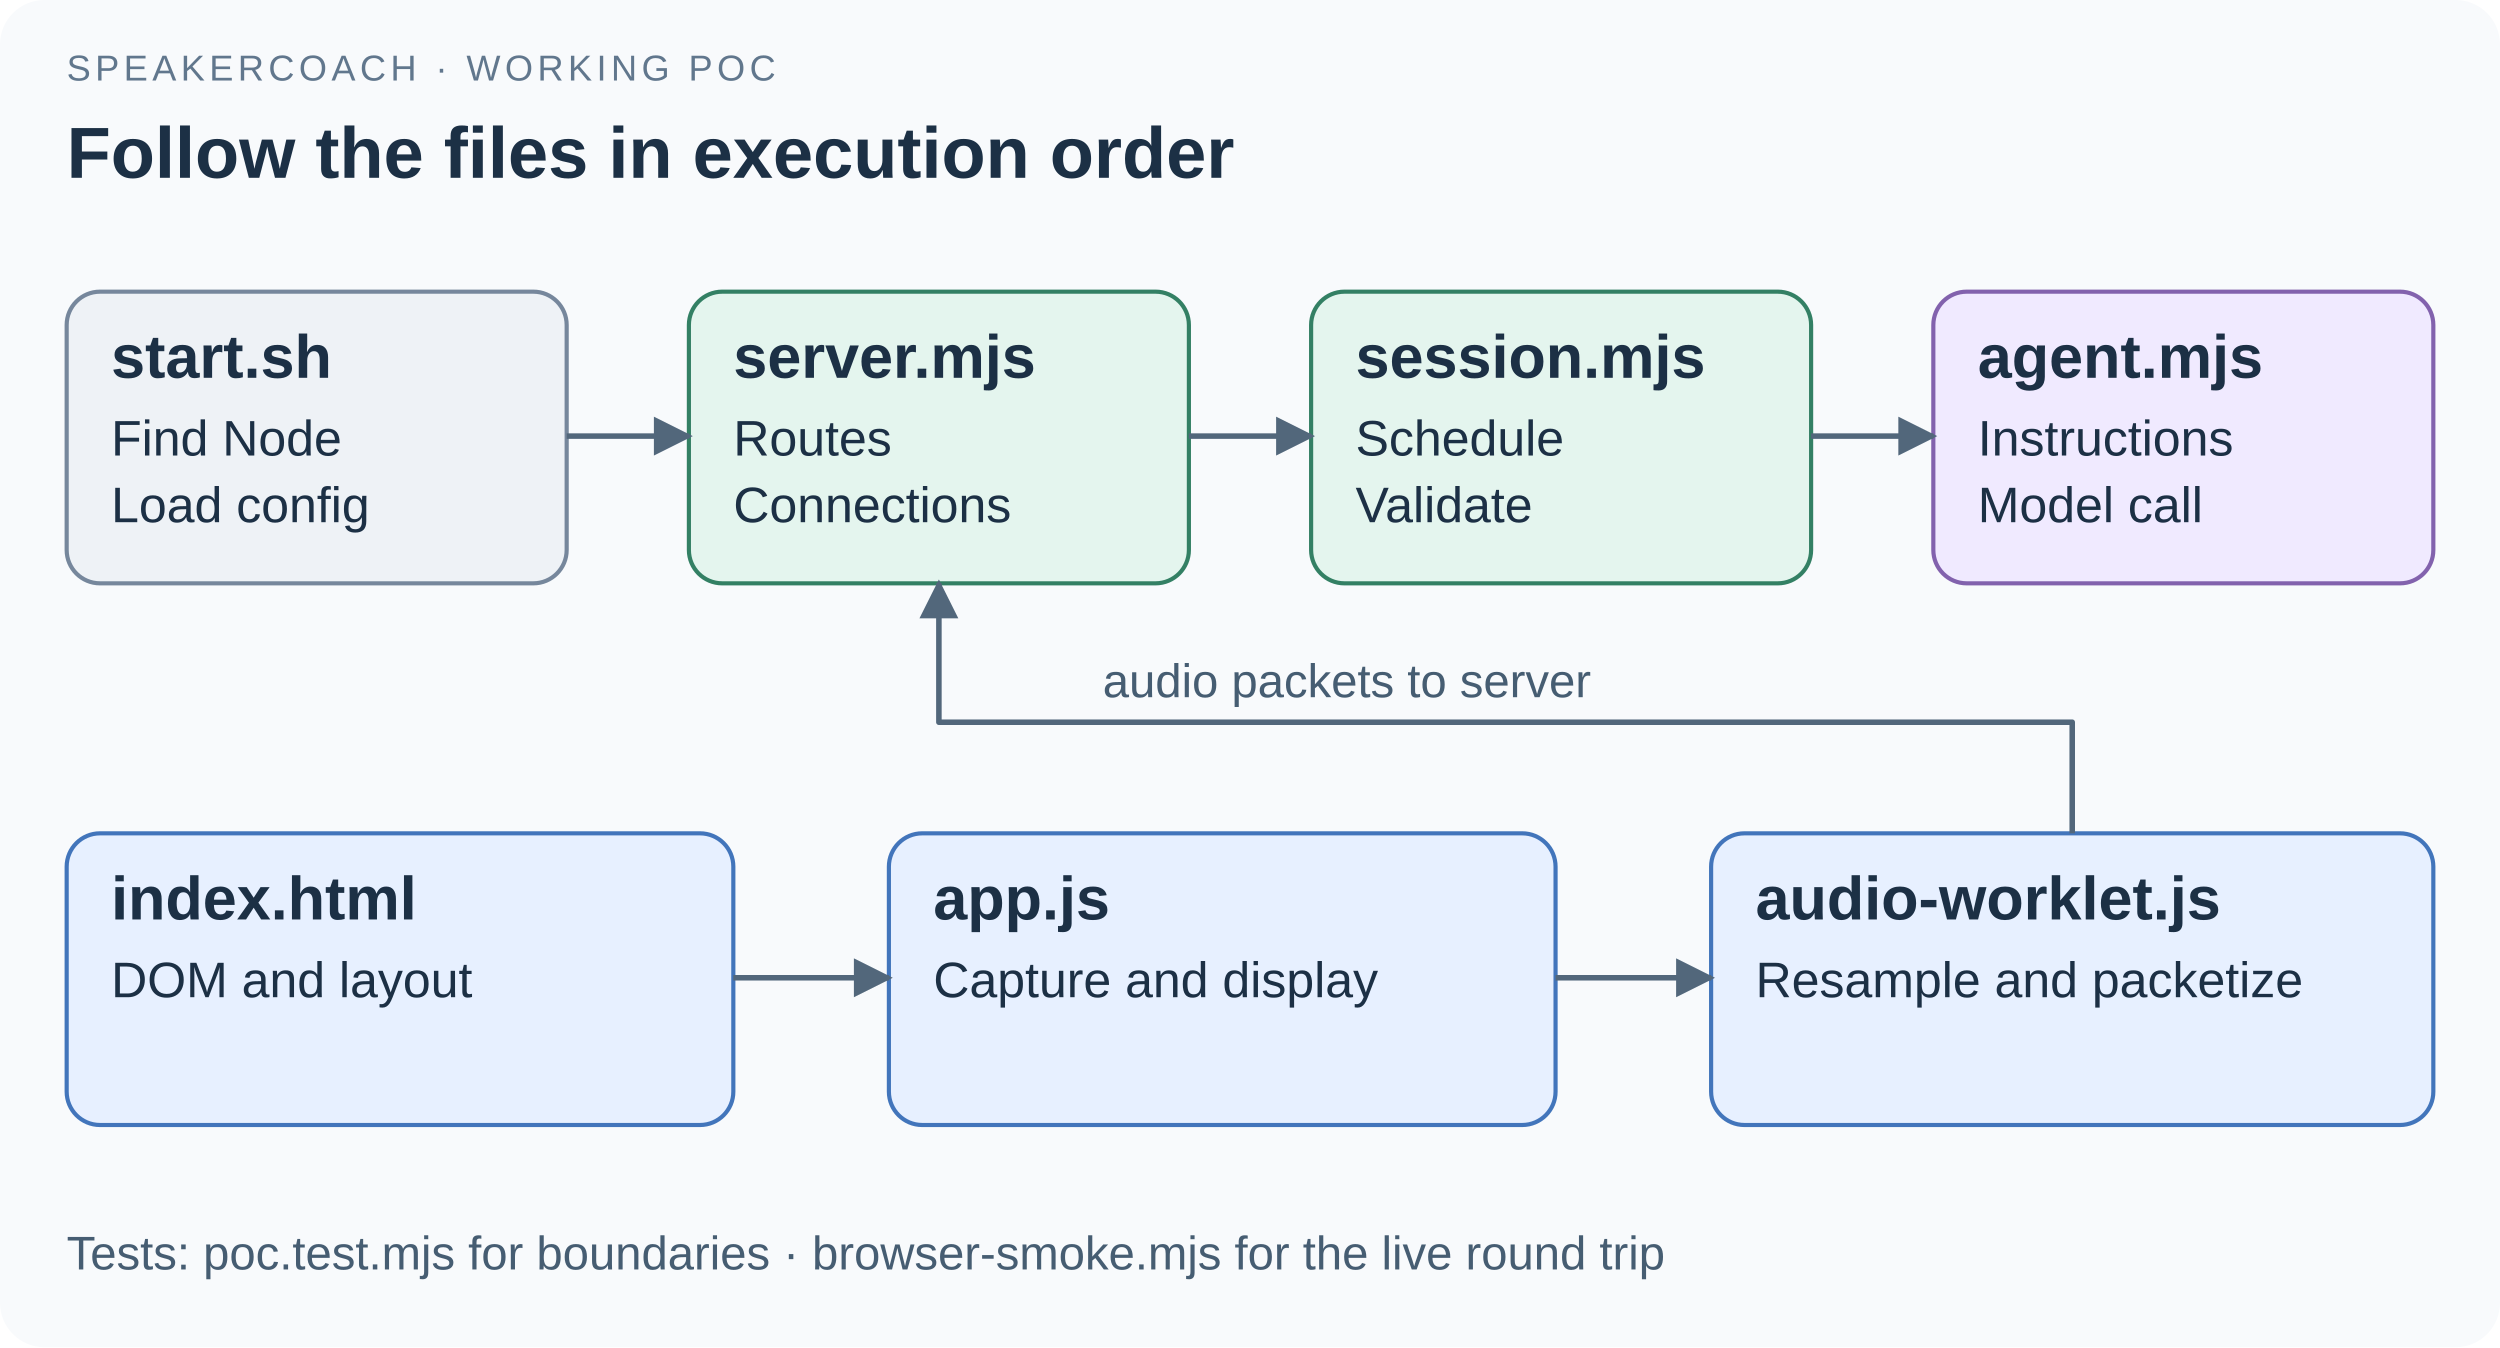
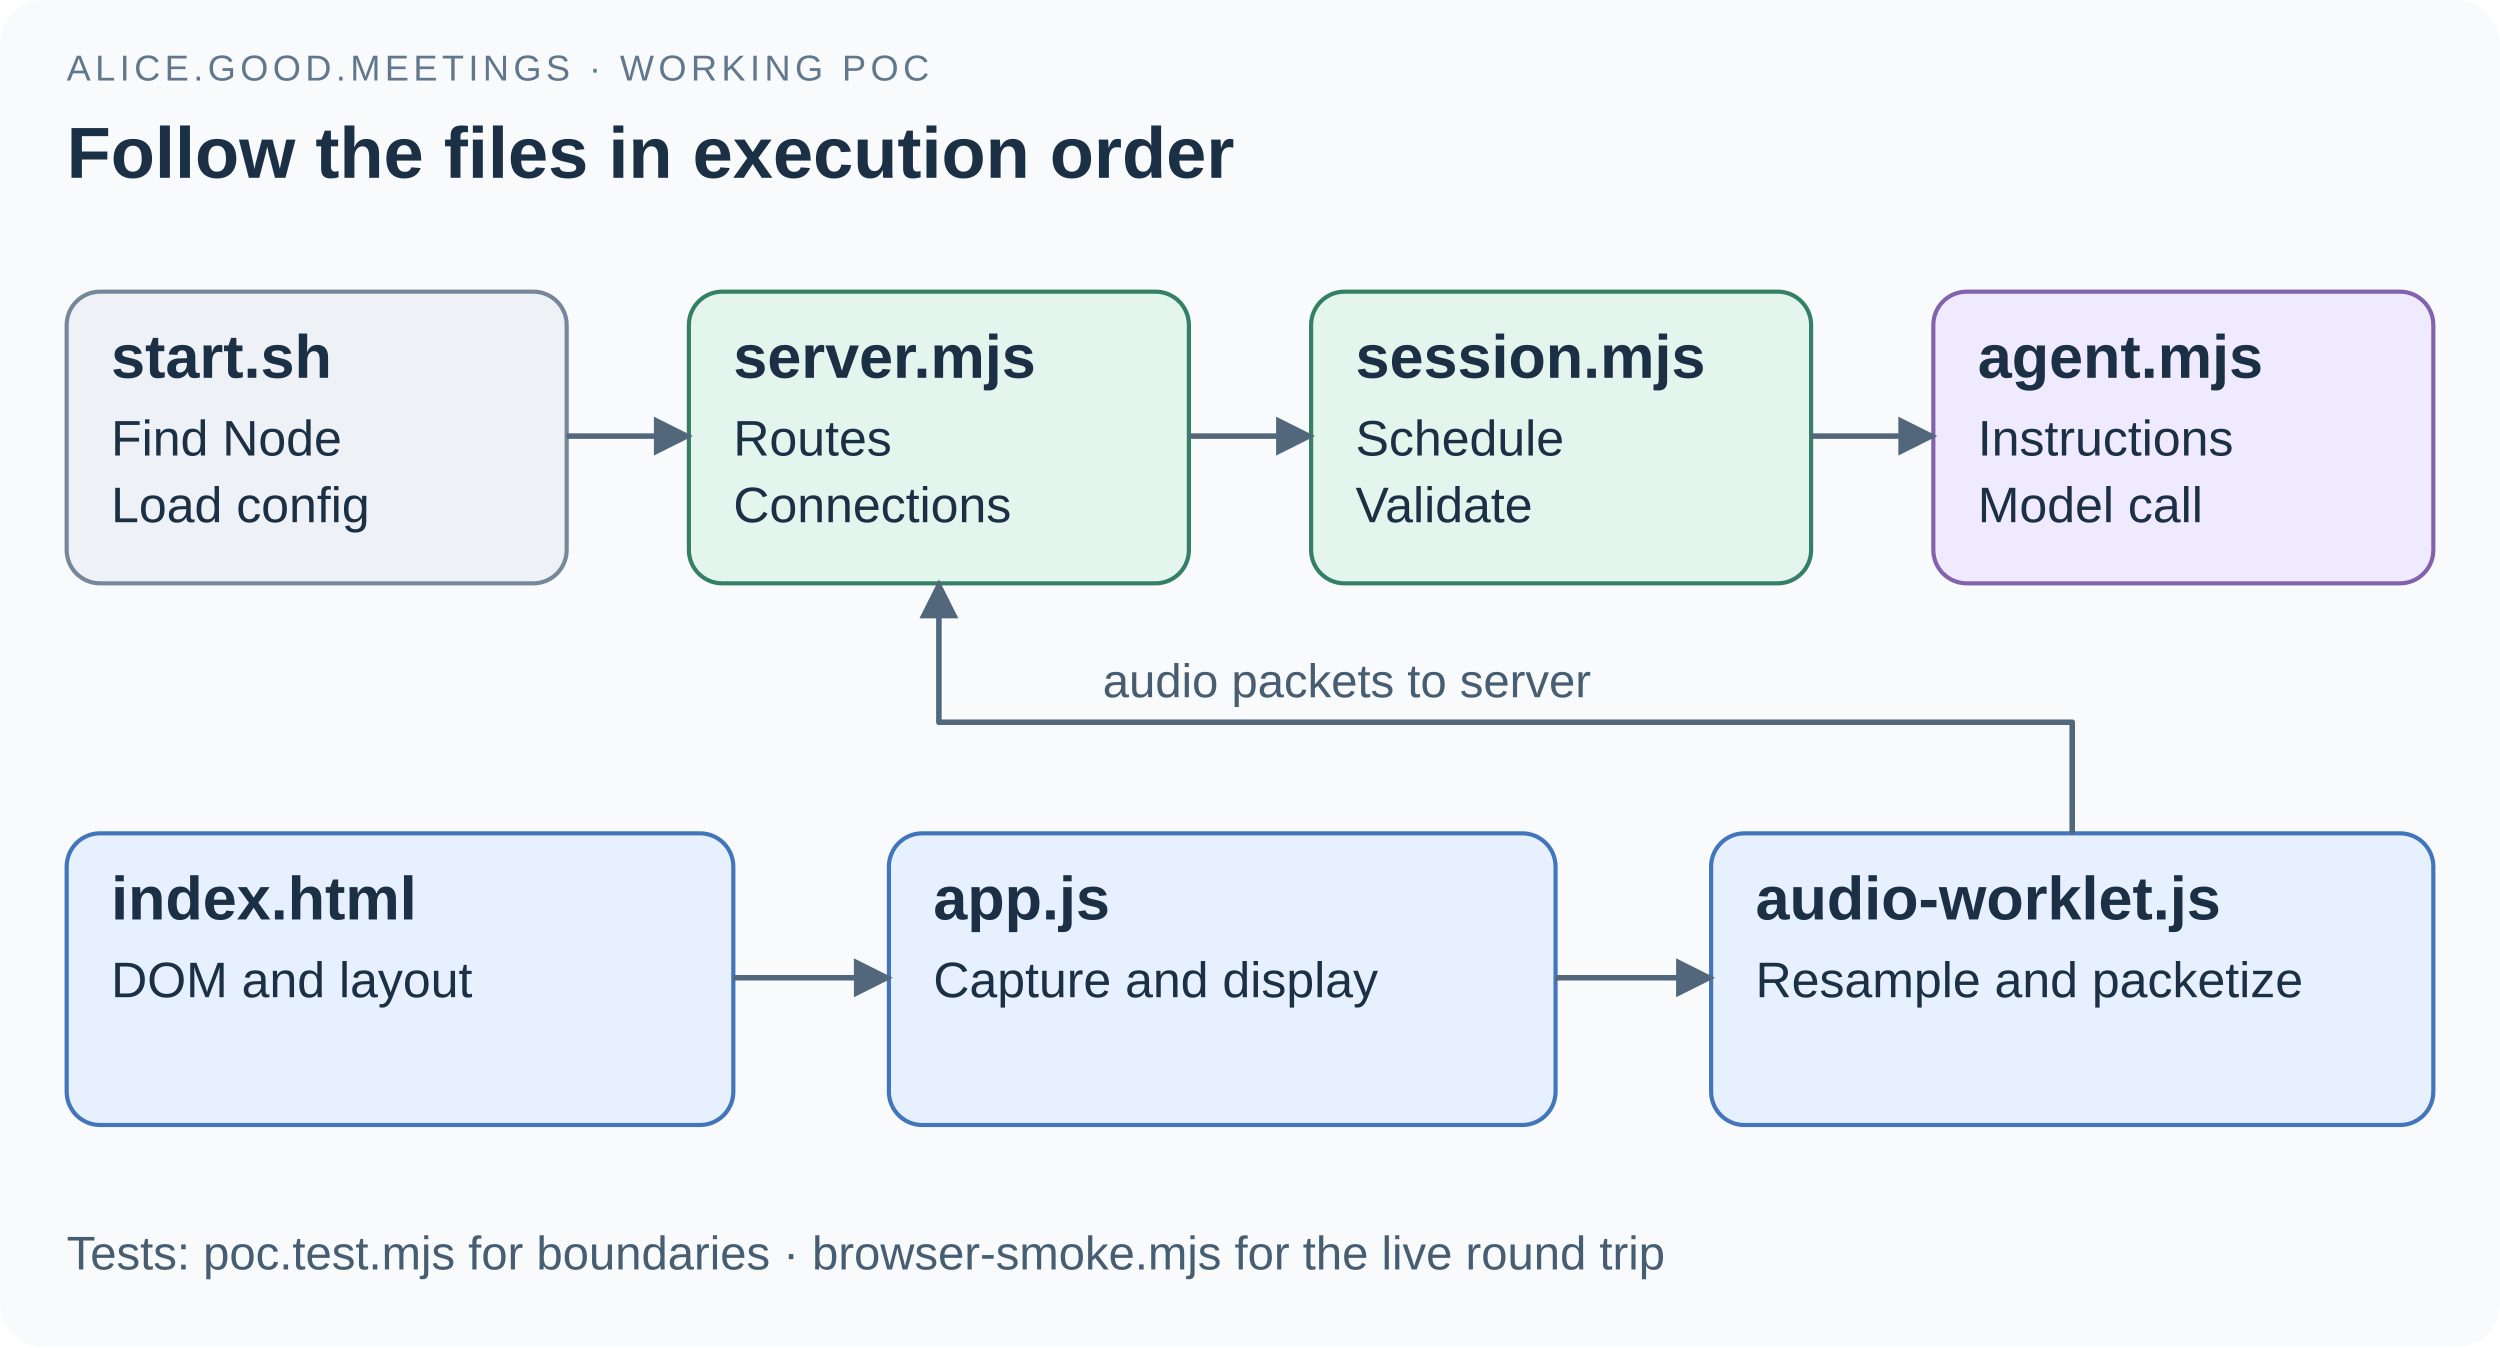
<svg xmlns="http://www.w3.org/2000/svg" width="900" height="485" viewBox="0 0 900 485" role="img" aria-labelledby="title desc">
  <defs>
    <marker id="arrow" viewBox="0 0 10 10" refX="9" refY="5" markerWidth="7" markerHeight="7" orient="auto-start-reverse">
      <path d="M 0 0 L 10 5 L 0 10 z" fill="#52677b" />
    </marker>
  </defs>
  <style>text{font-family:Arial,Helvetica,sans-serif;fill:#1c3045}.node{font-size:22px;font-weight:700}.body{font-size:18px}.label{font-size:17px;fill:#465d72}.zone{font-size:17px;font-weight:700;letter-spacing:1px}.edge{fill:none;stroke:#52677b;stroke-width:2;stroke-linejoin:round}.heading{font-size:26px;font-weight:700}.kicker{font-size:13px;fill:#61778d;letter-spacing:1.6px}</style>
  <rect width="900" height="485" rx="16" fill="#f8fafc" />
-   <text x="24" y="29" class="kicker">SPEAKERCOACH · WORKING POC</text>
+   <text x="24" y="29" class="kicker">ALICE.GOOD.MEETINGS · WORKING POC</text>
  <text x="24" y="64" class="heading">Follow the files in execution order</text>
  <g>
    <rect x="24" y="105" width="180" height="105" rx="12" fill="#eef2f6" stroke="#76879c" stroke-width="1.5" />
    <text x="40" y="136" class="node">start.sh</text>
    <text x="40" y="164" class="body">Find Node</text>
    <text x="40" y="188" class="body">Load config</text>
  </g>
  <g>
    <rect x="248" y="105" width="180" height="105" rx="12" fill="#e4f5ee" stroke="#338064" stroke-width="1.5" />
    <text x="264" y="136" class="node">server.mjs</text>
    <text x="264" y="164" class="body">Routes</text>
    <text x="264" y="188" class="body">Connections</text>
  </g>
  <g>
    <rect x="472" y="105" width="180" height="105" rx="12" fill="#e4f5ee" stroke="#338064" stroke-width="1.5" />
    <text x="488" y="136" class="node">session.mjs</text>
    <text x="488" y="164" class="body">Schedule</text>
    <text x="488" y="188" class="body">Validate</text>
  </g>
  <g>
    <rect x="696" y="105" width="180" height="105" rx="12" fill="#f0eaff" stroke="#8262ad" stroke-width="1.5" />
    <text x="712" y="136" class="node">agent.mjs</text>
    <text x="712" y="164" class="body">Instructions</text>
    <text x="712" y="188" class="body">Model call</text>
  </g>
  <path d="M204 157 H248" class="edge" marker-end="url(#arrow)" />
  <path d="M428 157 H472" class="edge" marker-end="url(#arrow)" />
  <path d="M652 157 H696" class="edge" marker-end="url(#arrow)" />
  <g>
    <rect x="24" y="300" width="240" height="105" rx="12" fill="#e7f0ff" stroke="#4275bb" stroke-width="1.5" />
    <text x="40" y="331" class="node">index.html</text>
    <text x="40" y="359" class="body">DOM and layout</text>
  </g>
  <g>
    <rect x="320" y="300" width="240" height="105" rx="12" fill="#e7f0ff" stroke="#4275bb" stroke-width="1.5" />
    <text x="336" y="331" class="node">app.js</text>
    <text x="336" y="359" class="body">Capture and display</text>
  </g>
  <g>
    <rect x="616" y="300" width="260" height="105" rx="12" fill="#e7f0ff" stroke="#4275bb" stroke-width="1.5" />
    <text x="632" y="331" class="node">audio-worklet.js</text>
    <text x="632" y="359" class="body">Resample and packetize</text>
  </g>
  <path d="M264 352 H320" class="edge" marker-end="url(#arrow)" />
  <path d="M560 352 H616" class="edge" marker-end="url(#arrow)" />
  <path d="M746 300 V260 H338 V210" class="edge" marker-end="url(#arrow)" />
  <text x="397" y="251" class="label">audio packets to server</text>
  <text x="24" y="457" class="label">Tests: poc.test.mjs for boundaries · browser-smoke.mjs for the live round trip</text>
</svg>
